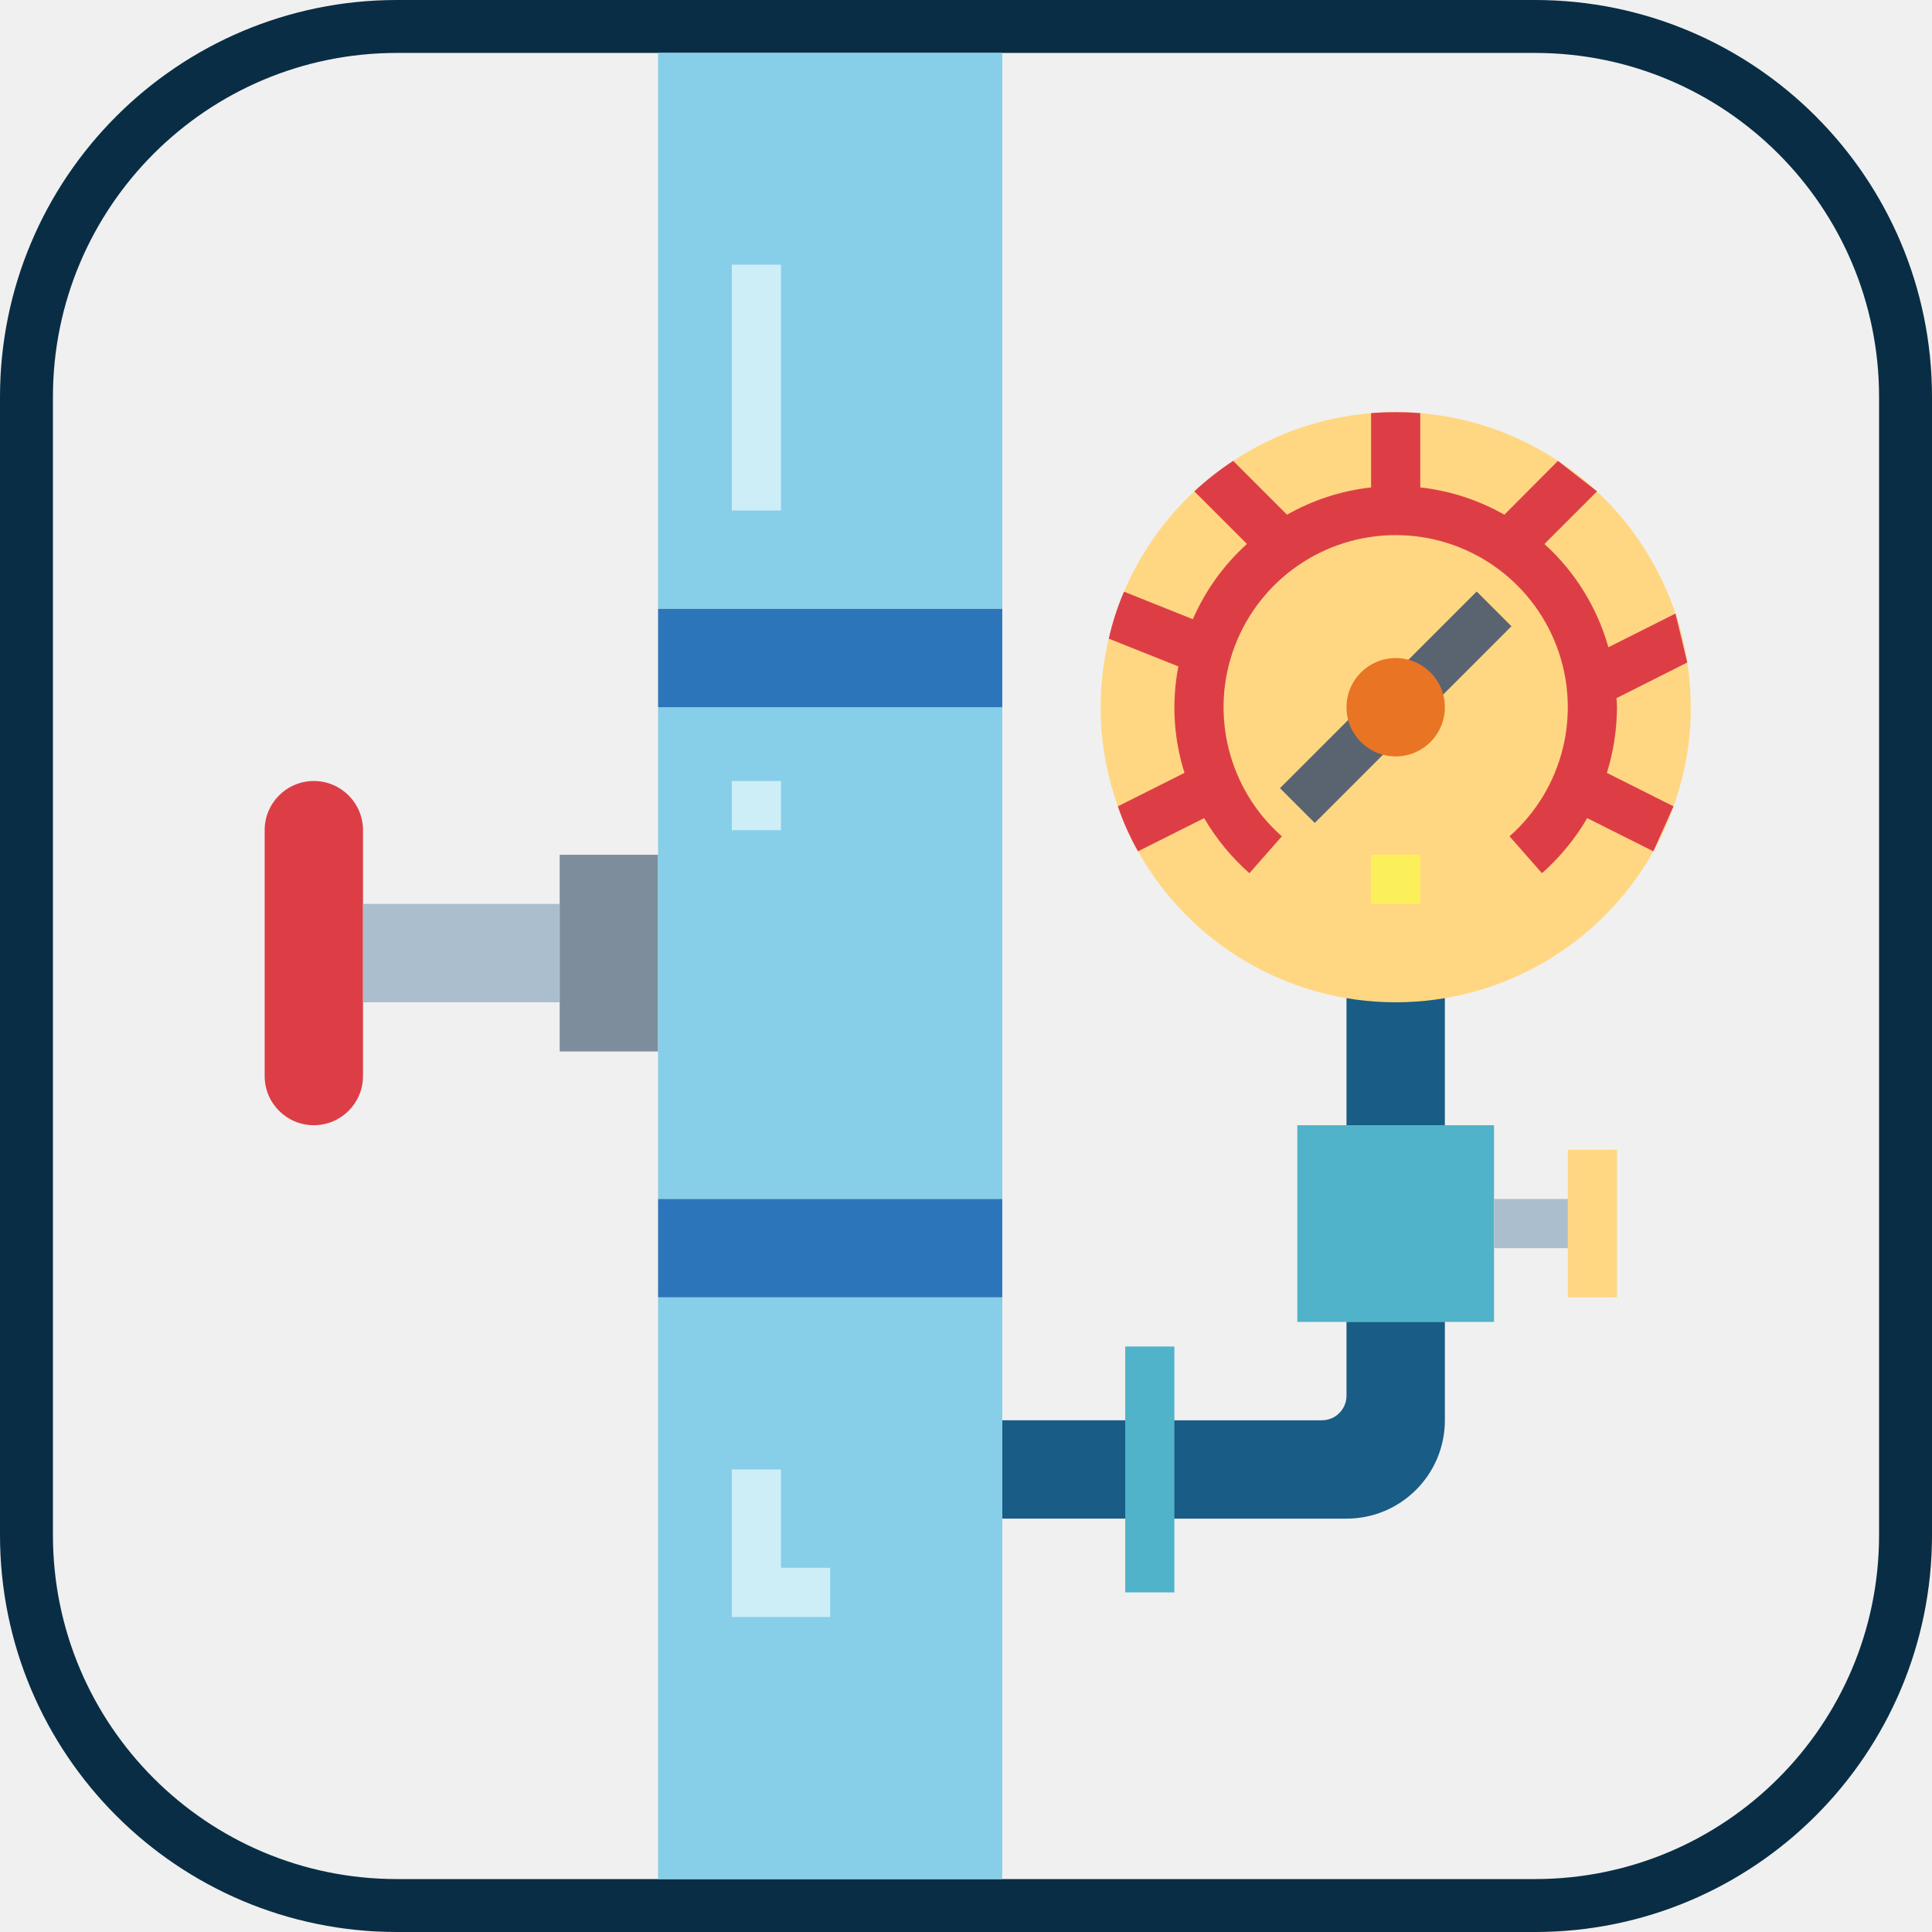
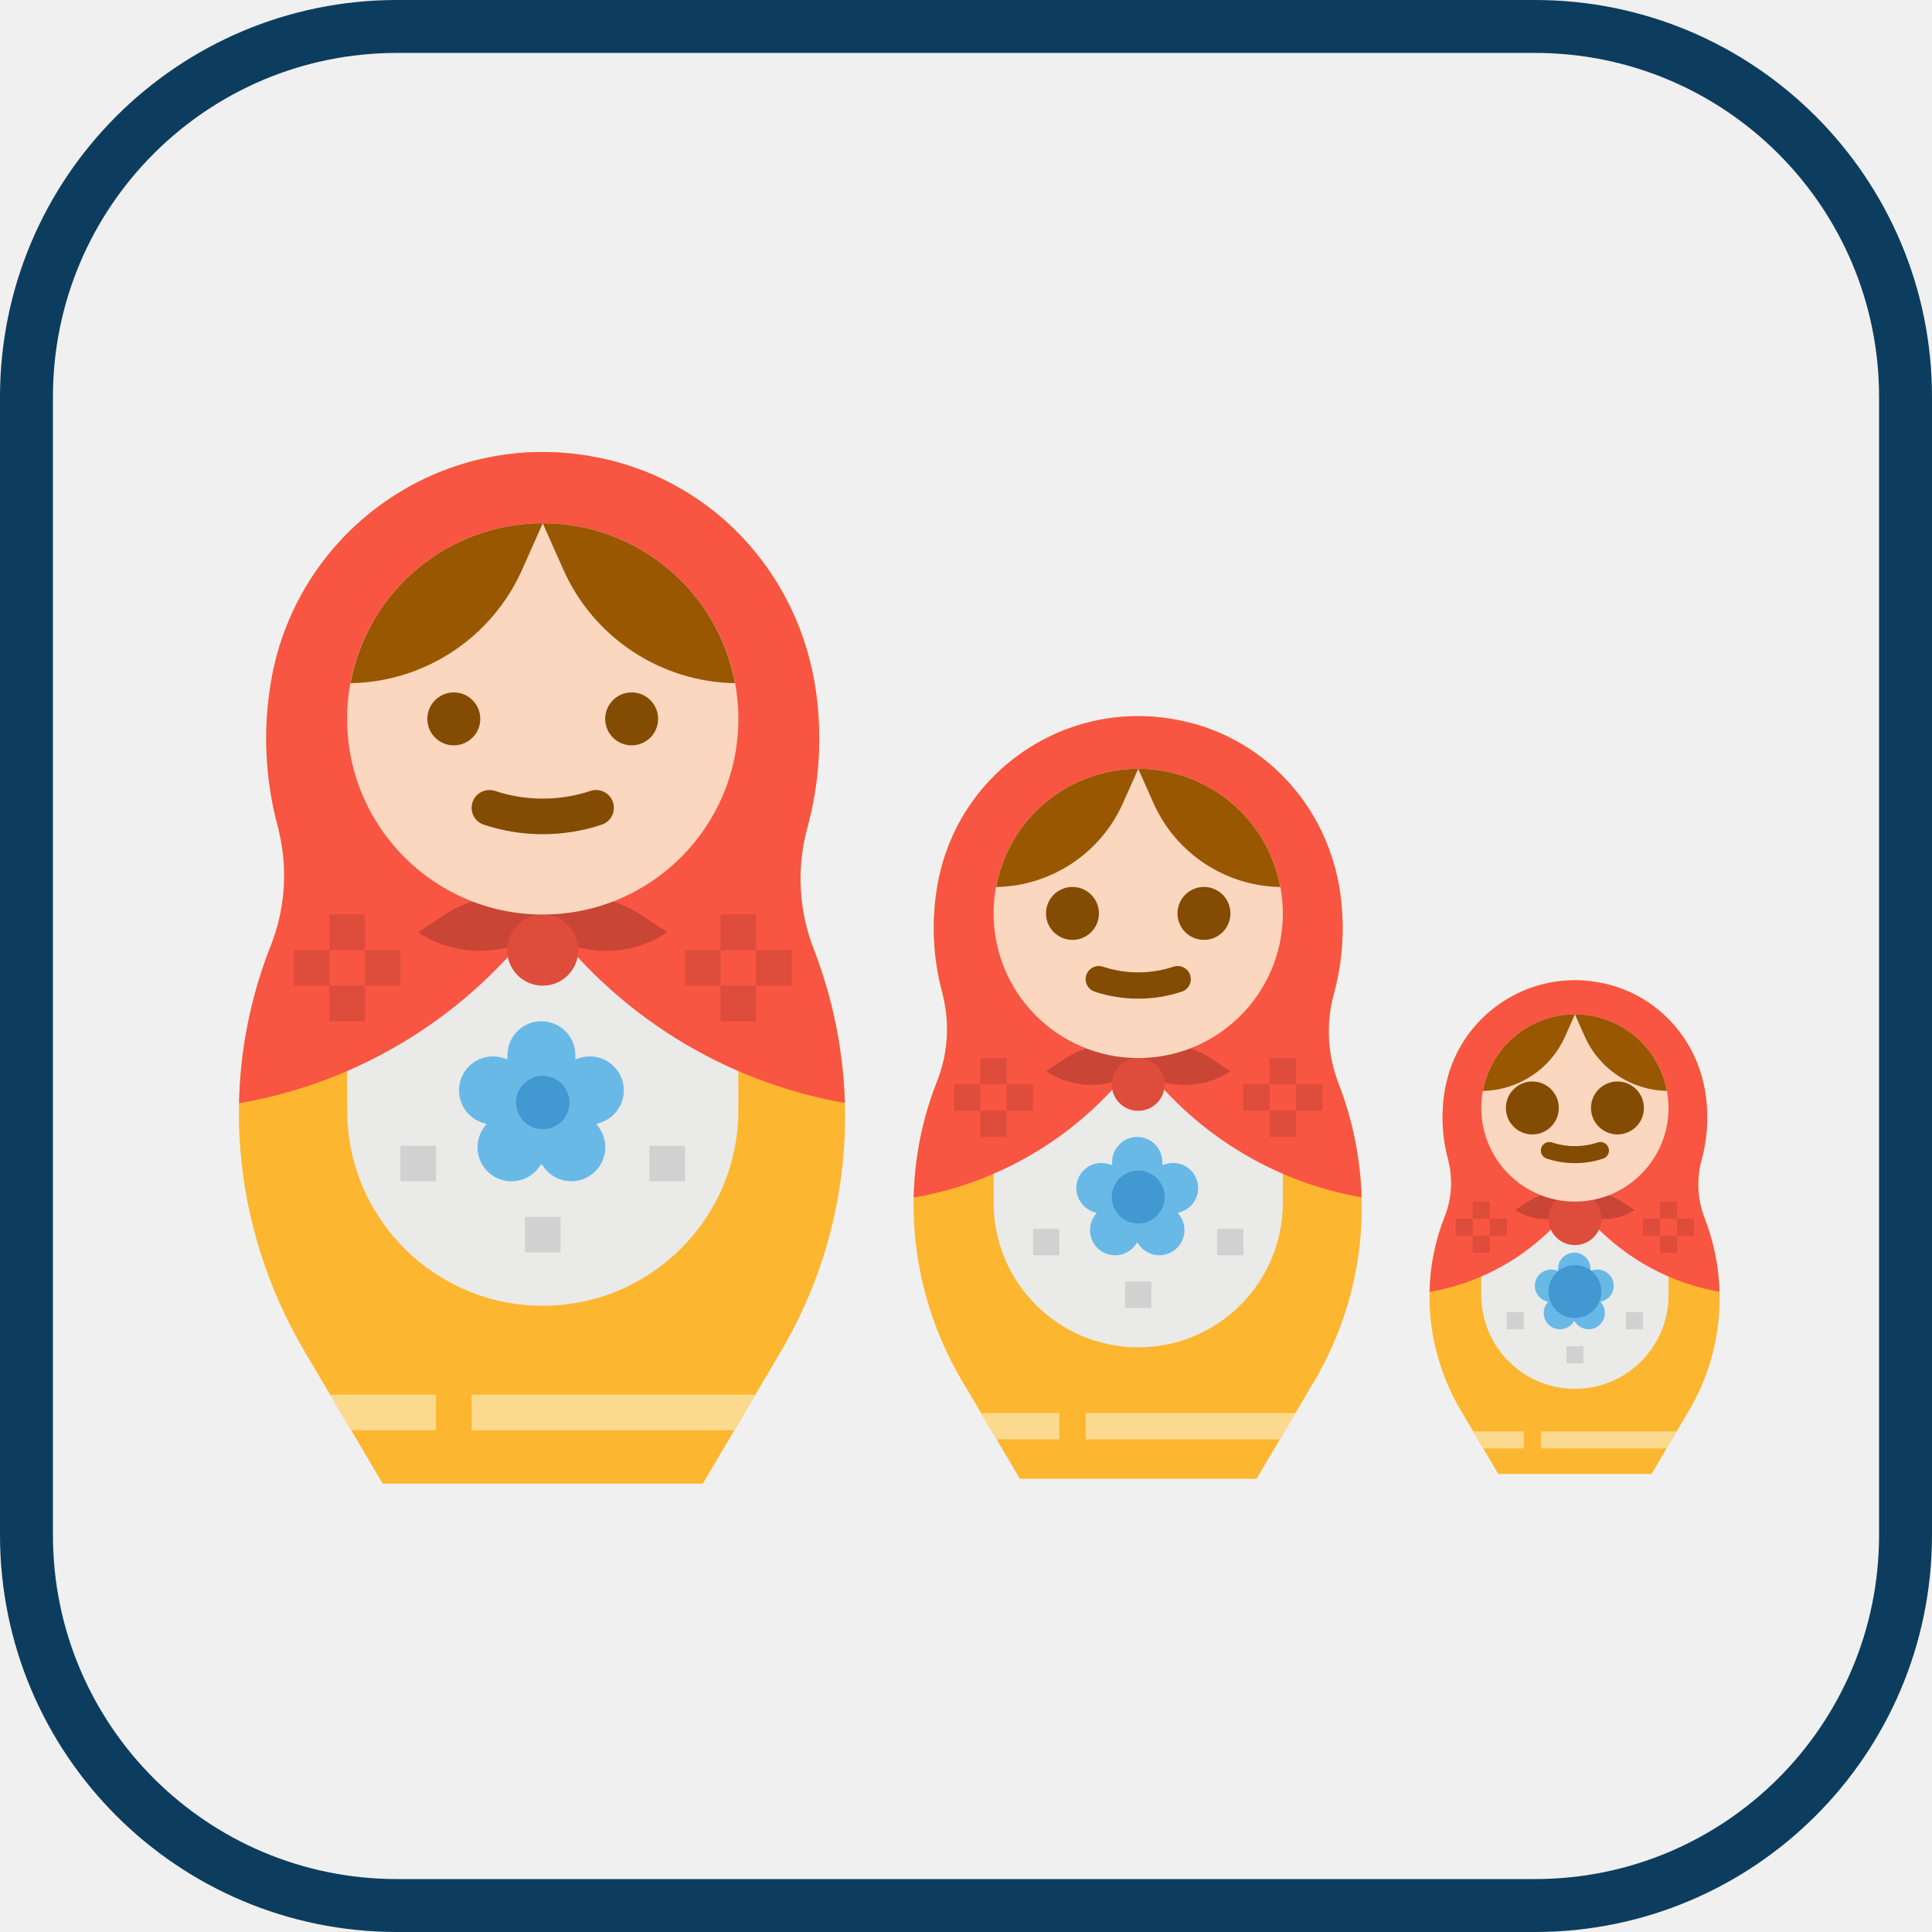
<svg xmlns="http://www.w3.org/2000/svg" xmlns:xlink="http://www.w3.org/1999/xlink" width="73px" height="73px" viewBox="0 0 73 73" version="1.1">
  <defs>
    <rect id="path-1" x="0" y="0" width="69" height="69" rx="14" />
  </defs>
  <g id="architecture-and-paradigmes/currying" stroke="none" stroke-width="1" fill="none" fill-rule="evenodd">
    <g id="container" transform="translate(2, 2)">
      <mask id="mask-2" fill="white">
        <use xlink:href="#path-1" />
      </mask>
-       <rect stroke="#092D44" stroke-width="2" x="-1" y="-1" width="71" height="71" rx="14" />
-       <g id="gauge" mask="url(#mask-2)">
-         <g transform="translate(8, -2)">
-           <polygon id="Shape" fill="#87CEE9" fill-rule="nonzero" points="14.865 0 27.871 0 27.871 23.006 14.865 23.006" />
-           <polygon id="Shape" fill="#195C85" fill-rule="nonzero" points="40.877 36.942 44.594 36.942 44.594 42.516 40.877 42.516" />
-           <polygon id="Shape" fill="#50B3C9" fill-rule="nonzero" points="39.019 42.516 46.452 42.516 46.452 49.948 39.019 49.948" />
-           <polygon id="Shape" fill="#AABECE" fill-rule="nonzero" points="46.452 45.303 50.168 45.303 50.168 47.161 46.452 47.161" />
-           <polygon id="Shape" fill="#FFD782" fill-rule="nonzero" points="49.239 43.445 51.097 43.445 51.097 49.019 49.239 49.019" />
-           <polygon id="Shape" fill="#195C85" fill-rule="nonzero" points="27.871 53.665 33.445 53.665 33.445 57.381 27.871 57.381" />
-           <path d="M40.877,49.948 L40.877,52.735 C40.877,53.249 40.461,53.665 39.948,53.665 L33.445,53.665 L33.445,57.381 L40.877,57.381 C42.93,57.381 44.594,55.717 44.594,53.665 L44.594,49.948 L40.877,49.948 Z" id="Shape" fill="#195C85" fill-rule="nonzero" />
-           <polygon id="Shape" fill="#50B3C9" fill-rule="nonzero" points="32.516 50.877 34.374 50.877 34.374 60.168 32.516 60.168" />
-           <path d="M1.858,29.51 C2.884,29.51 3.716,30.342 3.716,31.368 L3.716,40.658 C3.716,41.684 2.884,42.516 1.858,42.516 C0.832,42.516 0,41.684 0,40.658 L0,31.368 C0,30.342 0.832,29.51 1.858,29.51 Z" id="Shape" fill="#DD3E46" fill-rule="nonzero" />
-           <polygon id="Shape" fill="#AABECE" fill-rule="nonzero" points="3.716 34.155 11.148 34.155 11.148 37.871 3.716 37.871" />
-           <polygon id="Shape" fill="#7D8D9C" fill-rule="nonzero" points="11.148 32.297 14.865 32.297 14.865 39.729 11.148 39.729" />
-           <polygon id="Shape" fill="#87CEE9" fill-rule="nonzero" points="14.865 26.723 27.871 26.723 27.871 45.303 14.865 45.303" />
-           <polygon id="Shape" fill="#2D75BB" fill-rule="nonzero" points="14.865 23.006 27.871 23.006 27.871 26.723 14.865 26.723" />
-           <polygon id="Shape" fill="#87CEE9" fill-rule="nonzero" points="27.871 73.884 14.865 73.884 14.865 49.019 27.871 49.019" />
-           <polygon id="Shape" fill="#2D75BB" fill-rule="nonzero" points="27.871 49.019 14.865 49.019 14.865 45.303 27.871 45.303" />
-           <g id="Group" stroke-width="1" fill="none" fill-rule="evenodd" transform="translate(17.65161, 10)">
-             <polygon id="Shape" fill="#CDEEF6" fill-rule="nonzero" points="0 0 1.858 0 1.858 9.29 0 9.29" />
-             <polygon id="Shape" fill="#CDEEF6" fill-rule="nonzero" points="0 19.51 1.858 19.51 1.858 21.368 0 21.368" />
-             <polygon id="Shape" fill="#CDEEF6" fill-rule="nonzero" points="3.716 51.097 0 51.097 0 45.523 1.858 45.523 1.858 49.239 3.716 49.239" />
-           </g>
-           <path d="M53.884,26.723 C53.889,27.999 53.669,29.267 53.233,30.467 C53.033,31.056 52.778,31.625 52.472,32.167 C50.497,35.689 46.774,37.871 42.735,37.871 C38.697,37.871 34.974,35.689 32.999,32.167 C32.693,31.625 32.438,31.056 32.238,30.467 C31.509,28.433 31.39,26.231 31.894,24.131 C32.032,23.523 32.225,22.929 32.47,22.356 C33.327,20.338 34.762,18.618 36.595,17.414 C38.152,16.382 39.945,15.762 41.806,15.611 C42.113,15.584 42.42,15.574 42.735,15.574 C43.051,15.574 43.358,15.584 43.665,15.611 C45.523,15.763 47.313,16.383 48.867,17.414 C49.393,17.753 49.887,18.139 50.344,18.566 C51.696,19.838 52.714,21.424 53.308,23.183 C53.514,23.784 53.663,24.403 53.754,25.032 C53.84,25.591 53.883,26.156 53.884,26.723 Z" id="Shape" fill="#FFD782" fill-rule="nonzero" />
-           <polygon id="Shape" fill="#5A6470" fill-rule="nonzero" points="38.363 29.781 41.151 26.994 42.464 28.308 39.677 31.095" />
-           <polygon id="Shape" fill="#5A6470" fill-rule="nonzero" points="43.008 25.137 45.796 22.35 47.109 23.663 44.322 26.451" />
-           <polygon id="Shape" fill="#FCF05A" fill-rule="nonzero" points="41.806 32.297 43.665 32.297 43.665 34.155 41.806 34.155" />
-           <path d="M50.716,29.203 L53.233,30.467 L52.472,32.167 L49.973,30.913 C49.517,31.693 48.94,32.395 48.263,32.994 L47.037,31.6 C49.065,29.811 49.775,26.953 48.819,24.424 C47.862,21.893 45.44,20.219 42.735,20.219 C40.031,20.219 37.609,21.893 36.652,24.424 C35.696,26.953 36.406,29.811 38.434,31.6 L37.208,32.994 C36.531,32.395 35.954,31.693 35.498,30.913 L32.999,32.167 C32.693,31.625 32.438,31.056 32.238,30.467 L34.755,29.203 C34.344,27.902 34.264,26.52 34.523,25.18 L31.894,24.131 C32.032,23.523 32.225,22.929 32.47,22.356 L35.071,23.397 C35.542,22.315 36.239,21.345 37.115,20.554 L35.127,18.566 C35.583,18.141 36.074,17.756 36.595,17.414 L38.629,19.448 C39.607,18.892 40.688,18.541 41.806,18.417 L41.806,15.611 C42.113,15.584 42.42,15.574 42.735,15.574 C43.051,15.574 43.358,15.584 43.665,15.611 L43.665,18.417 C44.783,18.541 45.864,18.892 46.842,19.448 L48.867,17.414 L50.344,18.566 L48.356,20.554 C49.512,21.602 50.349,22.954 50.772,24.456 L53.308,23.183 L53.754,25.032 L51.078,26.379 C51.088,26.49 51.097,26.602 51.097,26.723 C51.094,27.564 50.965,28.4 50.716,29.203 Z" id="Shape" fill="#DD3E46" fill-rule="nonzero" />
-           <path d="M44.594,26.723 C44.594,27.749 43.762,28.581 42.735,28.581 C41.709,28.581 40.877,27.749 40.877,26.723 C40.877,25.696 41.709,24.865 42.735,24.865 C43.762,24.865 44.594,25.696 44.594,26.723 Z" id="Shape" fill="#E97424" fill-rule="nonzero" />
+       <rect stroke="#0C3D5E" stroke-width="2" x="-1" y="-1" width="71" height="71" rx="14" />
+     </g>
+     <g id="Group-2" transform="translate(9, 17)" fill-rule="nonzero">
+       <g id="matryoshka-doll">
+         <path d="M21.746,18.865 C21.176,17.398 21.092,15.788 21.505,14.27 C21.953,12.63 22.068,10.916 21.845,9.231 C21.238,4.641 17.828,0.984 13.261,0.229 C7.614,-0.733 2.25,3.045 1.253,8.686 C0.926,10.544 1.013,12.451 1.509,14.27 L1.551,14.453 C1.88,15.871 1.772,17.355 1.241,18.711 C-0.736,23.667 -0.291,29.326 2.509,34.064 L5.46,39.058 L17.555,39.058 L20.506,34.064 C23.227,29.456 23.684,23.853 21.746,18.865 Z" id="Shape" fill="#FDB62F" />
+         <path d="M11.508,32.338 C7.425,32.338 4.116,29.029 4.116,24.946 L4.116,16.883 L18.899,16.883 L18.899,24.946 C18.899,29.029 15.59,32.338 11.508,32.338 Z" id="Shape" fill="#EAEAE8" />
+         <path d="M21.845,9.23 C21.238,4.641 17.828,0.984 13.261,0.228 C7.614,-0.733 2.25,3.045 1.253,8.686 C0.926,10.544 1.013,12.451 1.509,14.27 L1.551,14.453 C1.88,15.871 1.772,17.355 1.241,18.711 C0.485,20.613 0.076,22.636 0.034,24.683 C4.641,23.892 8.757,21.334 11.508,17.555 C14.245,21.318 18.337,23.871 22.921,24.674 C22.863,22.685 22.465,20.72 21.746,18.864 C21.176,17.398 21.092,15.788 21.505,14.27 C21.953,12.63 22.068,10.916 21.845,9.23 Z" id="Shape" fill="#F85542" />
+         <path d="M11.508,18.227 L10.987,18.487 C9.647,19.157 8.05,19.058 6.804,18.227 L7.768,17.584 C8.454,17.127 9.259,16.883 10.084,16.883 L11.508,16.883 L11.508,18.227 Z" id="Shape" fill="#C94536" />
+         <path d="M11.508,18.227 L12.028,18.487 C13.368,19.157 14.965,19.058 16.211,18.227 L15.247,17.584 C14.561,17.127 13.756,16.883 12.931,16.883 L11.508,16.883 L11.508,18.227 Z" id="Shape" fill="#C94536" />
+         <circle id="Oval" fill="#DE4C3B" cx="11.507" cy="18.899" r="1.344" />
+         <circle id="Oval" fill="#FAD7BE" cx="11.507" cy="10.163" r="7.392" />
+         <path d="M4.244,8.814 C7.057,8.766 9.586,7.091 10.73,4.521 L11.508,2.771 C7.947,2.772 4.893,5.313 4.244,8.814 Z" id="Shape" fill="#995701" />
+         <path d="M11.508,2.771 L12.285,4.521 C13.428,7.091 15.958,8.766 18.771,8.814 C18.122,5.313 15.068,2.773 11.508,2.771 Z" id="Shape" fill="#995701" />
+         <circle id="Oval" fill="#844B02" cx="8.147" cy="10.163" r="1" />
+         <circle id="Oval" fill="#844B02" cx="14.867" cy="10.163" r="1" />
+         <path d="M14.508,23.803 C14.289,23.129 13.566,22.76 12.892,22.979 L12.74,23.028 L12.74,22.87 C12.74,22.161 12.166,21.587 11.457,21.587 C10.749,21.587 10.174,22.161 10.174,22.87 L10.174,23.028 L10.023,22.979 C9.349,22.76 8.625,23.129 8.406,23.803 C8.187,24.477 8.556,25.201 9.23,25.42 L9.381,25.469 L9.288,25.597 C8.871,26.17 8.999,26.973 9.572,27.39 C10.146,27.806 10.948,27.679 11.365,27.106 L11.458,26.977 L11.551,27.106 C11.968,27.677 12.769,27.803 13.342,27.387 C13.914,26.972 14.042,26.171 13.627,25.597 L13.534,25.469 L13.685,25.42 C14.009,25.315 14.277,25.085 14.432,24.782 C14.586,24.479 14.614,24.127 14.508,23.803 Z" id="Shape" fill="#69B9E7" />
+         <circle id="Oval" fill="#4298D1" cx="11.507" cy="24.659" r="1.008" />
+         <path d="M11.508,14.52 C10.75,14.52 9.998,14.399 9.279,14.16 C9.051,14.084 8.881,13.893 8.833,13.657 C8.785,13.422 8.866,13.179 9.046,13.02 C9.225,12.861 9.476,12.809 9.704,12.885 C10.875,13.273 12.14,13.273 13.311,12.885 C13.663,12.768 14.044,12.958 14.161,13.31 C14.278,13.662 14.088,14.043 13.736,14.16 C13.017,14.399 12.265,14.52 11.508,14.52 Z" id="Shape" fill="#844B02" />
+         <polygon id="Shape" fill="#DE4C3B" points="4.788 18.899 6.131 18.899 6.131 20.243 4.788 20.243" />
+         <polygon id="Shape" fill="#D1D1D1" points="15.539 26.29 16.883 26.29 16.883 27.634 15.539 27.634" />
+         <polygon id="Shape" fill="#D1D1D1" points="6.131 26.29 7.475 26.29 7.475 27.634 6.131 27.634" />
+         <polygon id="Shape" fill="#D1D1D1" points="10.835 28.978 12.179 28.978 12.179 30.322 10.835 30.322" />
+         <polygon id="Shape" fill="#FBD98E" points="7.475 35.698 3.474 35.698 4.268 37.042 7.475 37.042" />
+         <polygon id="Shape" fill="#FBD98E" points="19.54 35.698 8.819 35.698 8.819 37.042 18.746 37.042" />
+         <g id="Group" transform="translate(2.015917, 17.47128)" fill="#DE4C3B">
+           <polygon id="Shape" points="16.211 2.771 17.555 2.771 17.555 4.115 16.211 4.115" />
+           <polygon id="Shape" points="14.867 1.427 16.211 1.427 16.211 2.771 14.867 2.771" />
+           <polygon id="Shape" points="16.211 0.083 17.555 0.083 17.555 1.427 16.211 1.427" />
+           <polygon id="Shape" points="17.555 1.427 18.899 1.427 18.899 2.771 17.555 2.771" />
+           <polygon id="Shape" points="0.084 1.427 1.428 1.427 1.428 2.771 0.084 2.771" />
+           <polygon id="Shape" points="1.428 0.083 2.772 0.083 2.772 1.427 1.428 1.427" />
+           <polygon id="Shape" points="1.428 2.771 2.772 2.771 2.772 4.115 1.428 4.115" />
+         </g>
+       </g>
+       <g id="matryoshka-doll" transform="translate(25.5, 10)">
+         <path d="M16.077,13.947 C15.655,12.863 15.593,11.672 15.899,10.55 C16.23,9.337 16.315,8.07 16.15,6.824 C15.701,3.431 13.181,0.728 9.804,0.169 C5.629,-0.542 1.664,2.251 0.927,6.422 C0.684,7.795 0.749,9.205 1.116,10.55 L1.146,10.685 C1.39,11.733 1.31,12.831 0.918,13.833 C-0.544,17.497 -0.215,21.681 1.855,25.184 L4.036,28.875 L12.979,28.875 L15.16,25.184 C17.172,21.777 17.51,17.635 16.077,13.947 Z" id="Shape" fill="#FDB62F" />
+         <path d="M8.508,23.908 C5.489,23.908 3.043,21.461 3.043,18.443 L3.043,12.481 L13.972,12.481 L13.972,18.443 C13.972,21.461 11.526,23.908 8.508,23.908 Z" id="Shape" fill="#EAEAE8" />
+         <path d="M16.15,6.824 C15.701,3.431 13.181,0.727 9.804,0.169 C5.629,-0.542 1.664,2.251 0.927,6.422 C0.684,7.795 0.749,9.205 1.116,10.55 L1.146,10.685 C1.39,11.733 1.31,12.831 0.918,13.833 C0.358,15.239 0.056,16.735 0.025,18.248 C3.431,17.663 6.474,15.772 8.508,12.978 C10.531,15.76 13.557,17.647 16.946,18.242 C16.902,16.771 16.609,15.318 16.077,13.947 C15.656,12.863 15.593,11.672 15.899,10.55 C16.23,9.337 16.315,8.07 16.15,6.824 Z" id="Shape" fill="#F85542" />
+         <path d="M8.508,13.475 L8.123,13.667 C7.132,14.163 5.952,14.089 5.03,13.475 L5.743,13 C6.25,12.662 6.846,12.481 7.455,12.481 L8.508,12.481 L8.508,13.475 Z" id="Shape" fill="#C94536" />
+         <path d="M8.508,13.475 L8.893,13.667 C9.883,14.163 11.063,14.089 11.985,13.475 L11.272,13 C10.765,12.662 10.17,12.481 9.56,12.481 L8.508,12.481 L8.508,13.475 Z" id="Shape" fill="#C94536" />
+         <circle id="Oval" fill="#DE4C3B" cx="8.507" cy="13.972" r="1" />
+         <circle id="Oval" fill="#FAD7BE" cx="8.507" cy="7.513" r="5.465" />
+         <path d="M3.138,6.516 C5.217,6.48 7.087,5.242 7.932,3.342 L8.508,2.049 C5.875,2.05 3.617,3.928 3.138,6.516 Z" id="Shape" fill="#995701" />
+         <path d="M8.508,2.049 L9.082,3.342 C9.928,5.242 11.798,6.48 13.877,6.516 C13.397,3.928 11.14,2.05 8.508,2.049 Z" id="Shape" fill="#995701" />
+         <circle id="Oval" fill="#844B02" cx="6.023" cy="7.513" r="1" />
+         <circle id="Oval" fill="#844B02" cx="10.991" cy="7.513" r="1" />
+         <path d="M10.726,17.598 C10.564,17.099 10.029,16.827 9.531,16.988 L9.419,17.025 L9.419,16.907 C9.419,16.384 8.994,15.959 8.47,15.959 C7.947,15.959 7.522,16.384 7.522,16.907 L7.522,17.025 L7.41,16.988 C6.912,16.827 6.377,17.099 6.215,17.597 C6.053,18.096 6.326,18.631 6.824,18.793 L6.936,18.829 L6.867,18.924 C6.559,19.348 6.653,19.941 7.077,20.249 C7.501,20.557 8.094,20.463 8.402,20.039 L8.471,19.944 L8.54,20.039 C8.848,20.462 9.44,20.555 9.864,20.248 C10.287,19.94 10.381,19.348 10.075,18.924 L10.006,18.829 L10.117,18.793 C10.357,18.715 10.555,18.546 10.669,18.321 C10.784,18.097 10.804,17.837 10.726,17.598 Z" id="Shape" fill="#69B9E7" />
+         <circle id="Oval" fill="#4298D1" cx="8.507" cy="18.231" r="1" />
+         <path d="M8.508,10.734 C7.948,10.735 7.391,10.645 6.86,10.469 C6.692,10.413 6.566,10.271 6.53,10.097 C6.495,9.923 6.555,9.743 6.688,9.626 C6.82,9.508 7.006,9.47 7.174,9.526 C8.04,9.813 8.975,9.813 9.841,9.526 C10.101,9.439 10.382,9.58 10.469,9.84 C10.556,10.101 10.415,10.382 10.155,10.469 C9.624,10.645 9.067,10.735 8.508,10.734 Z" id="Shape" fill="#844B02" />
+         <polygon id="Shape" fill="#DE4C3B" points="3.539 13.972 4.533 13.972 4.533 14.965 3.539 14.965" />
+         <polygon id="Shape" fill="#D1D1D1" points="11.488 19.436 12.482 19.436 12.482 20.43 11.488 20.43" />
+         <polygon id="Shape" fill="#D1D1D1" points="4.533 19.436 5.527 19.436 5.527 20.43 4.533 20.43" />
+         <polygon id="Shape" fill="#D1D1D1" points="8.011 21.424 9.004 21.424 9.004 22.417 8.011 22.417" />
+         <polygon id="Shape" fill="#FBD98E" points="5.527 26.392 2.568 26.392 3.156 27.385 5.527 27.385" />
+         <polygon id="Shape" fill="#FBD98E" points="14.446 26.392 6.52 26.392 6.52 27.385 13.859 27.385" />
+         <g id="Group" transform="translate(1.49037, 12.91654)" fill="#DE4C3B">
+           <polygon id="Shape" points="11.985 2.049 12.978 2.049 12.978 3.042 11.985 3.042" />
+           <polygon id="Shape" points="10.991 1.055 11.985 1.055 11.985 2.049 10.991 2.049" />
+           <polygon id="Shape" points="11.985 0.062 12.978 0.062 12.978 1.055 11.985 1.055" />
+           <polygon id="Shape" points="12.978 1.055 13.972 1.055 13.972 2.049 12.978 2.049" />
+           <polygon id="Shape" points="0.062 1.055 1.055 1.055 1.055 2.049 0.062 2.049" />
+           <polygon id="Shape" points="1.055 0.062 2.049 0.062 2.049 1.055 1.055 1.055" />
+           <polygon id="Shape" points="1.055 2.049 2.049 2.049 2.049 3.042 1.055 3.042" />
+         </g>
+       </g>
+       <g id="matryoshka-doll" transform="translate(45, 20)">
+         <path d="M10.408,9.029 C10.135,8.327 10.095,7.556 10.292,6.83 C10.507,6.045 10.562,5.225 10.455,4.418 C10.164,2.221 8.533,0.471 6.347,0.109 C3.644,-0.351 1.077,1.457 0.6,4.157 C0.443,5.046 0.485,5.959 0.722,6.83 L0.742,6.917 C0.9,7.596 0.848,8.306 0.594,8.955 C-0.352,11.327 -0.139,14.035 1.201,16.303 L2.613,18.693 L8.402,18.693 L9.814,16.303 C11.117,14.098 11.335,11.416 10.408,9.029 Z" id="Shape" fill="#FDB62F" />
+         <path d="M5.508,15.477 C3.554,15.477 1.97,13.893 1.97,11.939 L1.97,8.08 L9.045,8.08 L9.045,11.939 C9.045,13.893 7.461,15.477 5.508,15.477 Z" id="Shape" fill="#EAEAE8" />
+         <path d="M10.455,4.418 C10.164,2.221 8.533,0.471 6.347,0.109 C3.644,-0.351 1.077,1.457 0.6,4.157 C0.443,5.046 0.485,5.959 0.722,6.83 L0.742,6.917 C0.9,7.596 0.848,8.306 0.594,8.955 C0.232,9.866 0.036,10.834 0.016,11.813 C2.221,11.435 4.191,10.211 5.508,8.402 C6.818,10.203 8.776,11.424 10.97,11.809 C10.942,10.857 10.752,9.917 10.408,9.029 C10.135,8.327 10.095,7.556 10.293,6.83 C10.507,6.045 10.562,5.224 10.455,4.418 Z" id="Shape" fill="#F85542" />
+         <path d="M5.508,8.723 L5.258,8.848 C4.617,9.169 3.853,9.121 3.256,8.723 L3.718,8.416 C4.046,8.197 4.432,8.08 4.826,8.08 L5.508,8.08 L5.508,8.723 Z" id="Shape" fill="#C94536" />
+         <path d="M5.508,8.723 L5.757,8.848 C6.398,9.169 7.162,9.121 7.759,8.723 L7.297,8.416 C6.969,8.197 6.583,8.08 6.189,8.08 L5.508,8.08 L5.508,8.723 Z" id="Shape" fill="#C94536" />
+         <circle id="Oval" fill="#DE4C3B" cx="5.507" cy="9.045" r="1" />
+         <circle id="Oval" fill="#FAD7BE" cx="5.507" cy="4.864" r="3.538" />
+         <path d="M2.031,4.219 C3.377,4.195 4.588,3.394 5.135,2.164 L5.508,1.326 C3.803,1.327 2.342,2.543 2.031,4.219 Z" id="Shape" fill="#995701" />
+         <path d="M5.508,1.326 L5.88,2.164 C6.427,3.394 7.637,4.195 8.984,4.219 C8.673,2.543 7.212,1.327 5.508,1.326 Z" id="Shape" fill="#995701" />
+         <circle id="Oval" fill="#844B02" cx="3.899" cy="4.864" r="1" />
+         <circle id="Oval" fill="#844B02" cx="7.115" cy="4.864" r="1" />
+         <path d="M6.944,11.392 C6.839,11.07 6.493,10.893 6.17,10.998 L6.098,11.021 L6.098,10.945 C6.098,10.606 5.823,10.331 5.484,10.331 C5.144,10.331 4.869,10.606 4.869,10.945 L4.869,11.021 L4.797,10.998 C4.475,10.893 4.128,11.07 4.023,11.392 C3.919,11.715 4.095,12.061 4.418,12.166 L4.49,12.189 L4.445,12.251 C4.246,12.525 4.307,12.909 4.581,13.109 C4.856,13.308 5.24,13.247 5.439,12.973 L5.484,12.911 L5.528,12.973 C5.728,13.246 6.111,13.307 6.385,13.108 C6.659,12.909 6.721,12.525 6.522,12.251 L6.477,12.19 L6.55,12.166 C6.705,12.116 6.833,12.006 6.907,11.861 C6.981,11.716 6.994,11.547 6.944,11.392 Z" id="Shape" fill="#69B9E7" />
+         <circle id="Oval" fill="#4298D1" cx="5.507" cy="11.802" r="1" />
+         <path d="M5.508,6.949 C5.145,6.949 4.785,6.891 4.441,6.777 C4.332,6.741 4.251,6.649 4.228,6.536 C4.205,6.424 4.243,6.308 4.329,6.231 C4.415,6.155 4.535,6.131 4.644,6.167 C5.205,6.353 5.81,6.353 6.371,6.167 C6.539,6.111 6.721,6.202 6.777,6.37 C6.834,6.539 6.743,6.721 6.574,6.777 C6.23,6.891 5.87,6.949 5.508,6.949 Z" id="Shape" fill="#844B02" />
+         <polygon id="Shape" fill="#DE4C3B" points="2.291 9.045 2.935 9.045 2.935 9.688 2.291 9.688" />
+         <polygon id="Shape" fill="#D1D1D1" points="7.437 12.583 8.08 12.583 8.08 13.226 7.437 13.226" />
+         <polygon id="Shape" fill="#D1D1D1" points="2.935 12.583 3.578 12.583 3.578 13.226 2.935 13.226" />
+         <polygon id="Shape" fill="#D1D1D1" points="5.186 13.869 5.829 13.869 5.829 14.512 5.186 14.512" />
+         <polygon id="Shape" fill="#FBD98E" points="3.578 17.085 1.663 17.085 2.043 17.728 3.578 17.728" />
+         <polygon id="Shape" fill="#FBD98E" points="9.352 17.085 4.221 17.085 4.221 17.728 8.972 17.728" />
+         <g id="Group" transform="translate(0.964822, 8.361793)" fill="#DE4C3B">
+           <polygon id="Shape" points="7.759 1.326 8.402 1.326 8.402 1.97 7.759 1.97" />
+           <polygon id="Shape" points="7.115 0.683 7.759 0.683 7.759 1.326 7.115 1.326" />
+           <polygon id="Shape" points="7.759 0.04 8.402 0.04 8.402 0.683 7.759 0.683" />
+           <polygon id="Shape" points="8.402 0.683 9.045 0.683 9.045 1.326 8.402 1.326" />
+           <polygon id="Shape" points="0.04 0.683 0.683 0.683 0.683 1.326 0.04 1.326" />
+           <polygon id="Shape" points="0.683 0.04 1.327 0.04 1.327 0.683 0.683 0.683" />
+           <polygon id="Shape" points="0.683 1.326 1.327 1.326 1.327 1.97 0.683 1.97" />
        </g>
      </g>
    </g>
  </g>
</svg>
